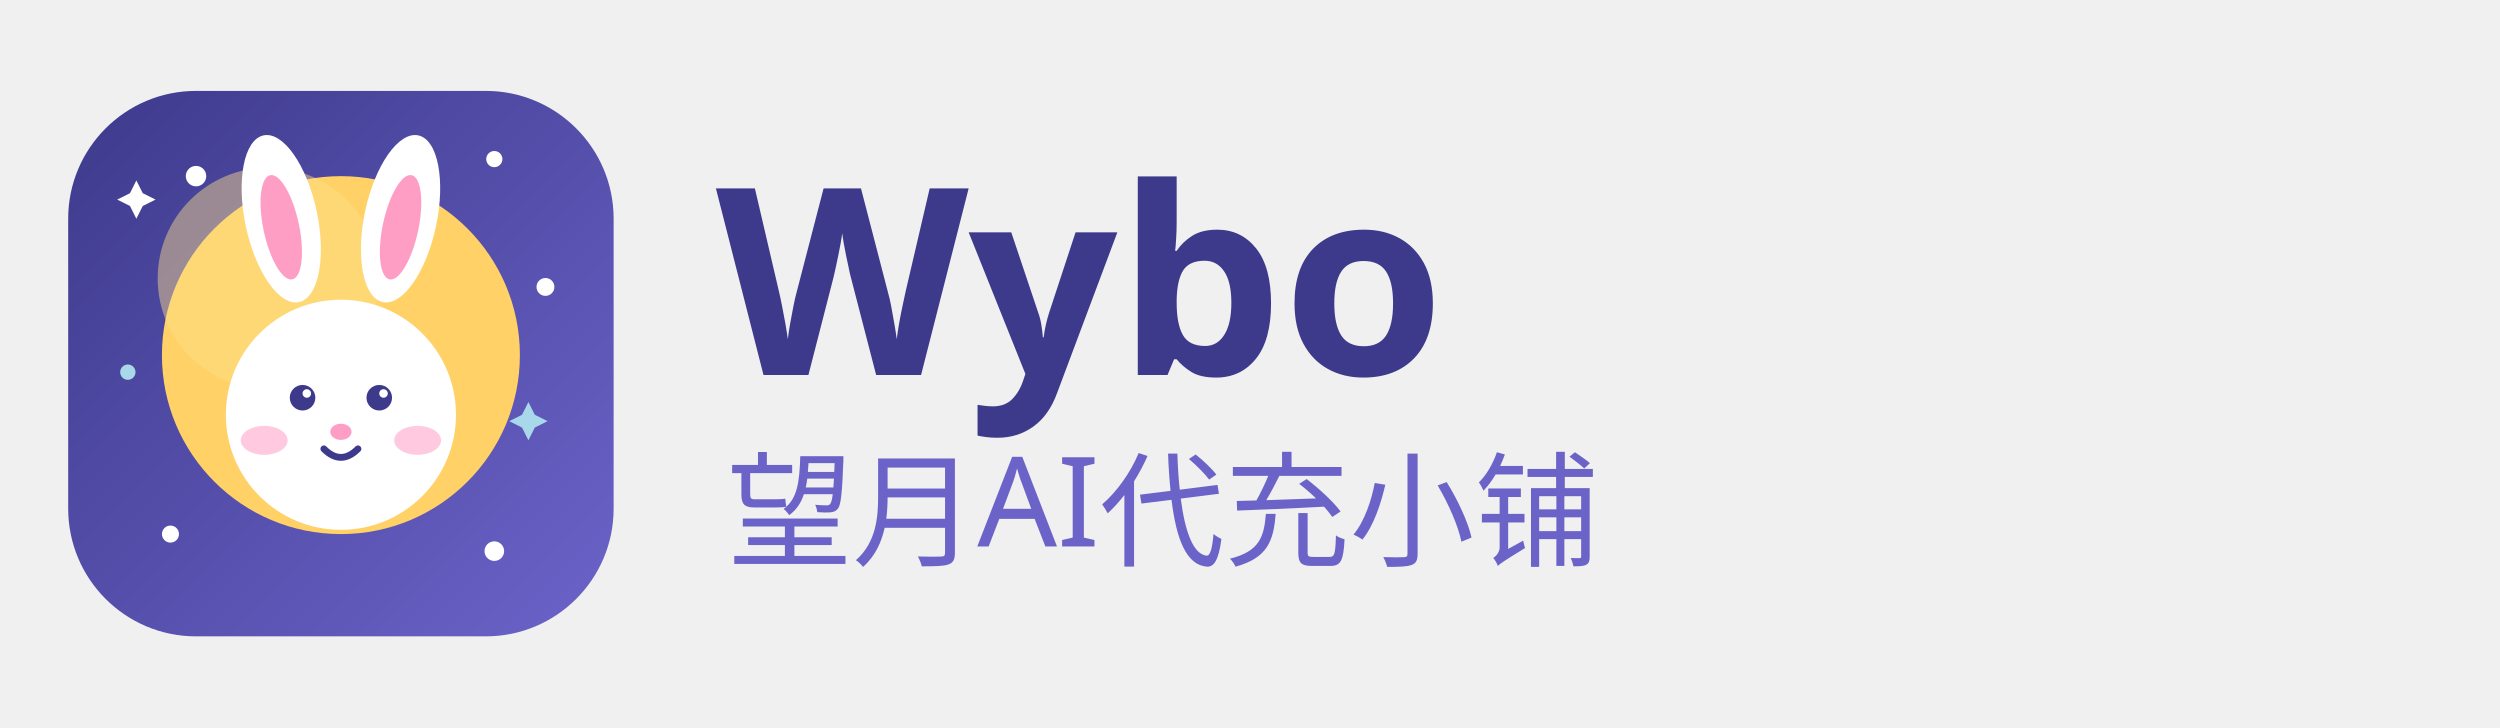
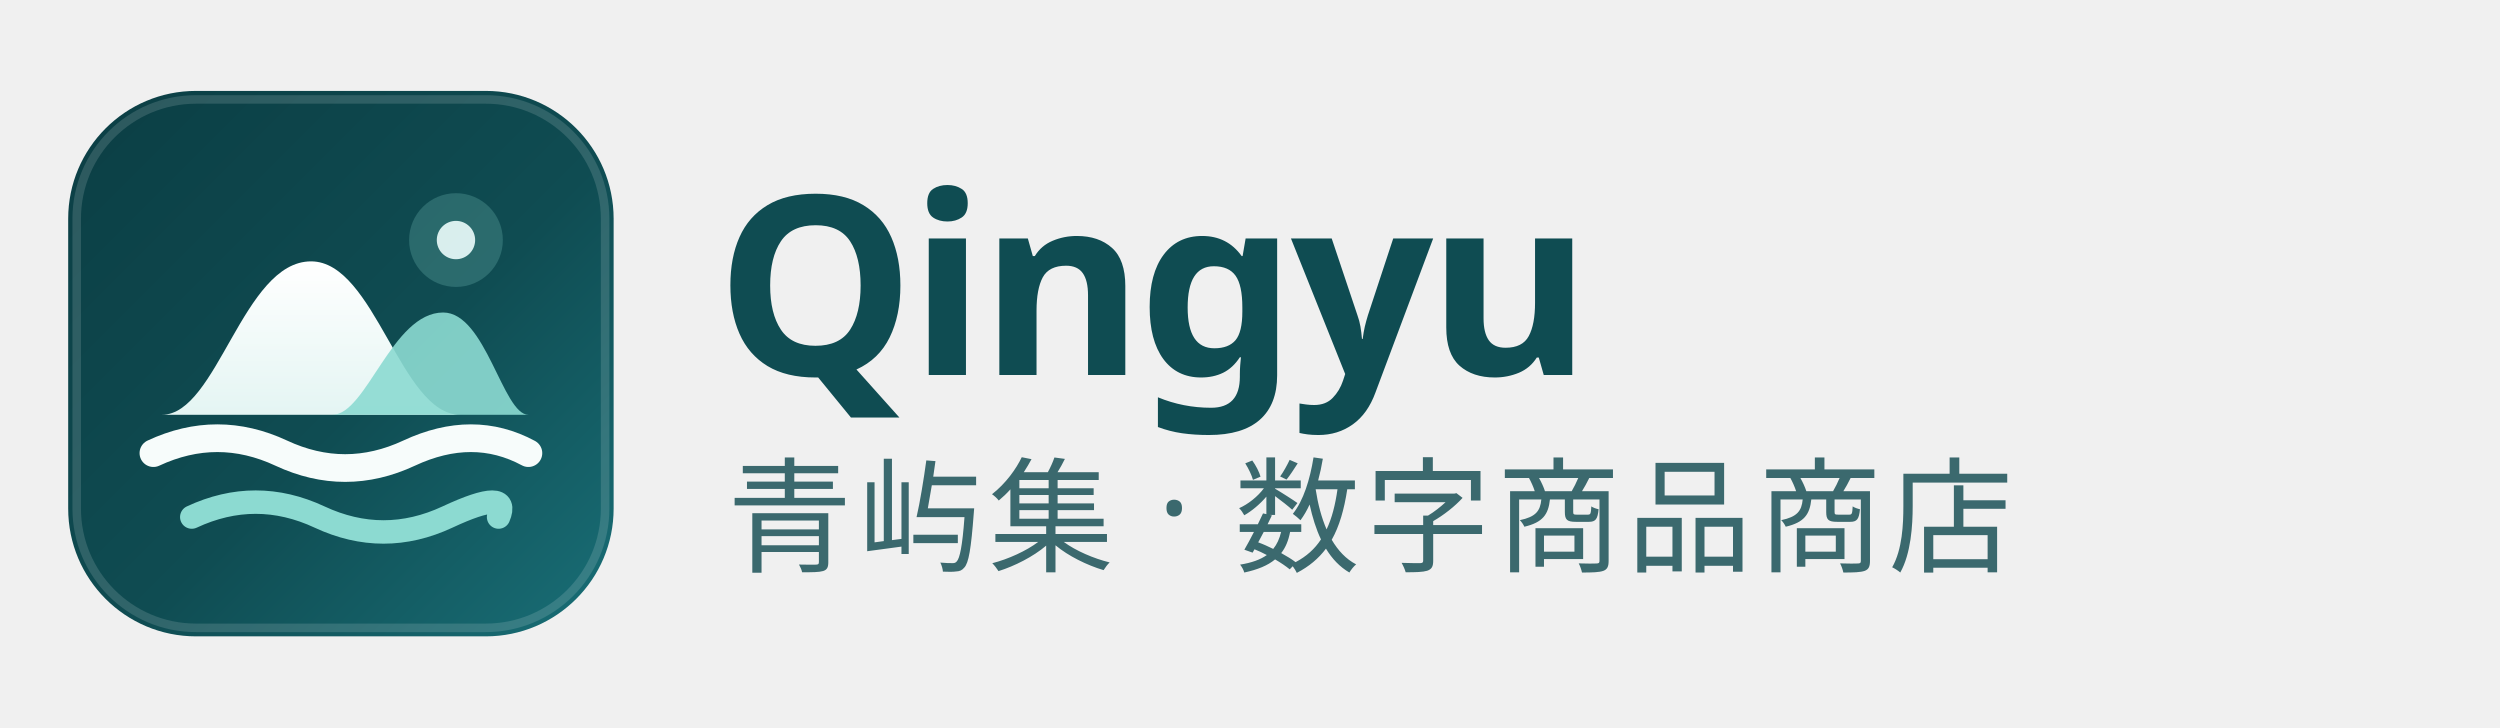
<svg xmlns="http://www.w3.org/2000/svg" viewBox="0 0 440 128" width="440" height="128">
  <defs>
-     <linearGradient id="sky" x1="0" y1="0" x2="1" y2="1">
-       <stop offset="0" stop-color="#3D3A8C" />
-       <stop offset="1" stop-color="#6C63C9" />
+     <linearGradient id="qy-sea" x1="0" y1="0" x2="1" y2="1">
+       <stop offset="0" stop-color="#0B3E44" />
+       <stop offset="0.55" stop-color="#0F4C52" />
+       <stop offset="1" stop-color="#196F77" />
    </linearGradient>
-     <symbol id="icon" viewBox="0 0 128 128">
-       <rect width="128" height="128" rx="30" fill="url(#sky)" />
-       <g fill="#FFFFFF">
-         <circle cx="30" cy="20" r="2.4" />
-         <circle cx="100" cy="16" r="1.9" />
-         <circle cx="112" cy="46" r="2.1" />
-         <circle cx="24" cy="104" r="2.0" />
-         <circle cx="100" cy="108" r="2.3" />
-       </g>
-       <g fill="#A8D8EA">
-         <circle cx="46" cy="14" r="1.6" />
-         <circle cx="92" cy="36" r="1.5" />
-         <circle cx="14" cy="66" r="1.8" />
-         <circle cx="82" cy="16" r="1.4" />
-       </g>
-       <path d="M16 21 l1.5 3 3 1.5 -3 1.5 -1.5 3 -1.5 -3 -3 -1.5 3 -1.5 Z" fill="#FFFFFF" />
-       <path d="M108 73 l1.5 3 3 1.5 -3 1.5 -1.5 3 -1.5 -3 -3 -1.5 3 -1.5 Z" fill="#A8D8EA" />
-       <circle cx="64" cy="62" r="42" fill="#FFD166" />
-       <circle cx="47" cy="44" r="26" fill="#FFE08A" opacity="0.45" />
-       <ellipse cx="50" cy="30" rx="8.5" ry="20" fill="#FFFFFF" transform="rotate(-12 50 30)" />
-       <ellipse cx="78" cy="30" rx="8.5" ry="20" fill="#FFFFFF" transform="rotate(12 78 30)" />
-       <ellipse cx="50" cy="32" rx="4.2" ry="12.5" fill="#FF9EC4" transform="rotate(-12 50 32)" />
-       <ellipse cx="78" cy="32" rx="4.2" ry="12.5" fill="#FF9EC4" transform="rotate(12 78 32)" />
-       <circle cx="64" cy="76" r="27" fill="#FFFFFF" />
-       <circle cx="55" cy="72" r="3" fill="#3D3A8C" />
-       <circle cx="73" cy="72" r="3" fill="#3D3A8C" />
-       <circle cx="56" cy="71" r="1" fill="#FFFFFF" />
-       <circle cx="74" cy="71" r="1" fill="#FFFFFF" />
-       <ellipse cx="64" cy="80" rx="2.5" ry="1.9" fill="#FF9EC4" />
-       <path d="M60 84 Q64 88 68 84" stroke="#3D3A8C" stroke-width="1.6" fill="none" stroke-linecap="round" />
-       <ellipse cx="46" cy="82" rx="5.5" ry="3.4" fill="#FF9EC4" opacity="0.55" />
-       <ellipse cx="82" cy="82" rx="5.5" ry="3.4" fill="#FF9EC4" opacity="0.55" />
+     <linearGradient id="qy-peak" x1="0" y1="0" x2="0" y2="1">
+       <stop offset="0" stop-color="#FFFFFF" />
+       <stop offset="1" stop-color="#E4F5F3" />
+     </linearGradient>
+     <symbol id="qy-icon" viewBox="0 0 128 128">
+       <rect width="128" height="128" rx="30" fill="url(#qy-sea)" />
+       <rect x="2" y="2" width="124" height="124" rx="28" fill="none" stroke="#FFFFFF" stroke-opacity="0.14" stroke-width="2" />
+       <circle cx="91" cy="35" r="11" fill="#8CDAD1" opacity="0.22" />
+       <circle cx="91" cy="35" r="4.5" fill="#E8FAF8" opacity="0.92" />
+       <path d="M22 76 C35 76 41 40 57 40 C72 40 78 76 92 76 Z" fill="url(#qy-peak)" />
+       <path d="M62 76 C70 76 76 52 88 52 C98 52 102 76 108 76 Z" fill="#8CDAD1" opacity="0.9" />
+       <path d="M20 85 Q35 78 50 85 T80 85 T108 85" stroke="#F7FCFB" stroke-width="6.5" stroke-linecap="round" fill="none" />
+       <path d="M29 100 Q44 93 59 100 T89 100 T101 100" stroke="#8CDAD1" stroke-width="5.5" stroke-linecap="round" fill="none" />
    </symbol>
  </defs>
-   <use href="#icon" x="12" y="16" width="96" height="96" />
-   <text x="126" y="66" font-family="'MiSans','HarmonyOS Sans SC','PingFang SC',system-ui,sans-serif" font-size="46" font-weight="700" fill="#3D3A8C">Wybo</text>
-   <text x="128" y="98" font-family="'MiSans','HarmonyOS Sans SC','PingFang SC',system-ui,sans-serif" font-size="22" fill="#6C63C9">望月AI代充小铺</text>
+   <use href="#qy-icon" x="12" y="16" width="96" height="96" />
+   <text x="126" y="66" font-family="'PingFang SC','HarmonyOS Sans SC','Microsoft YaHei',system-ui,sans-serif" font-size="44" font-weight="700" letter-spacing="-1" fill="#0F4C52">Qingyu</text>
+   <text x="128" y="99" font-family="'PingFang SC','HarmonyOS Sans SC','Microsoft YaHei',system-ui,sans-serif" font-size="22" font-weight="500" letter-spacing="1" fill="#3B696E">青屿集 · 数字商品商店</text>
</svg>
